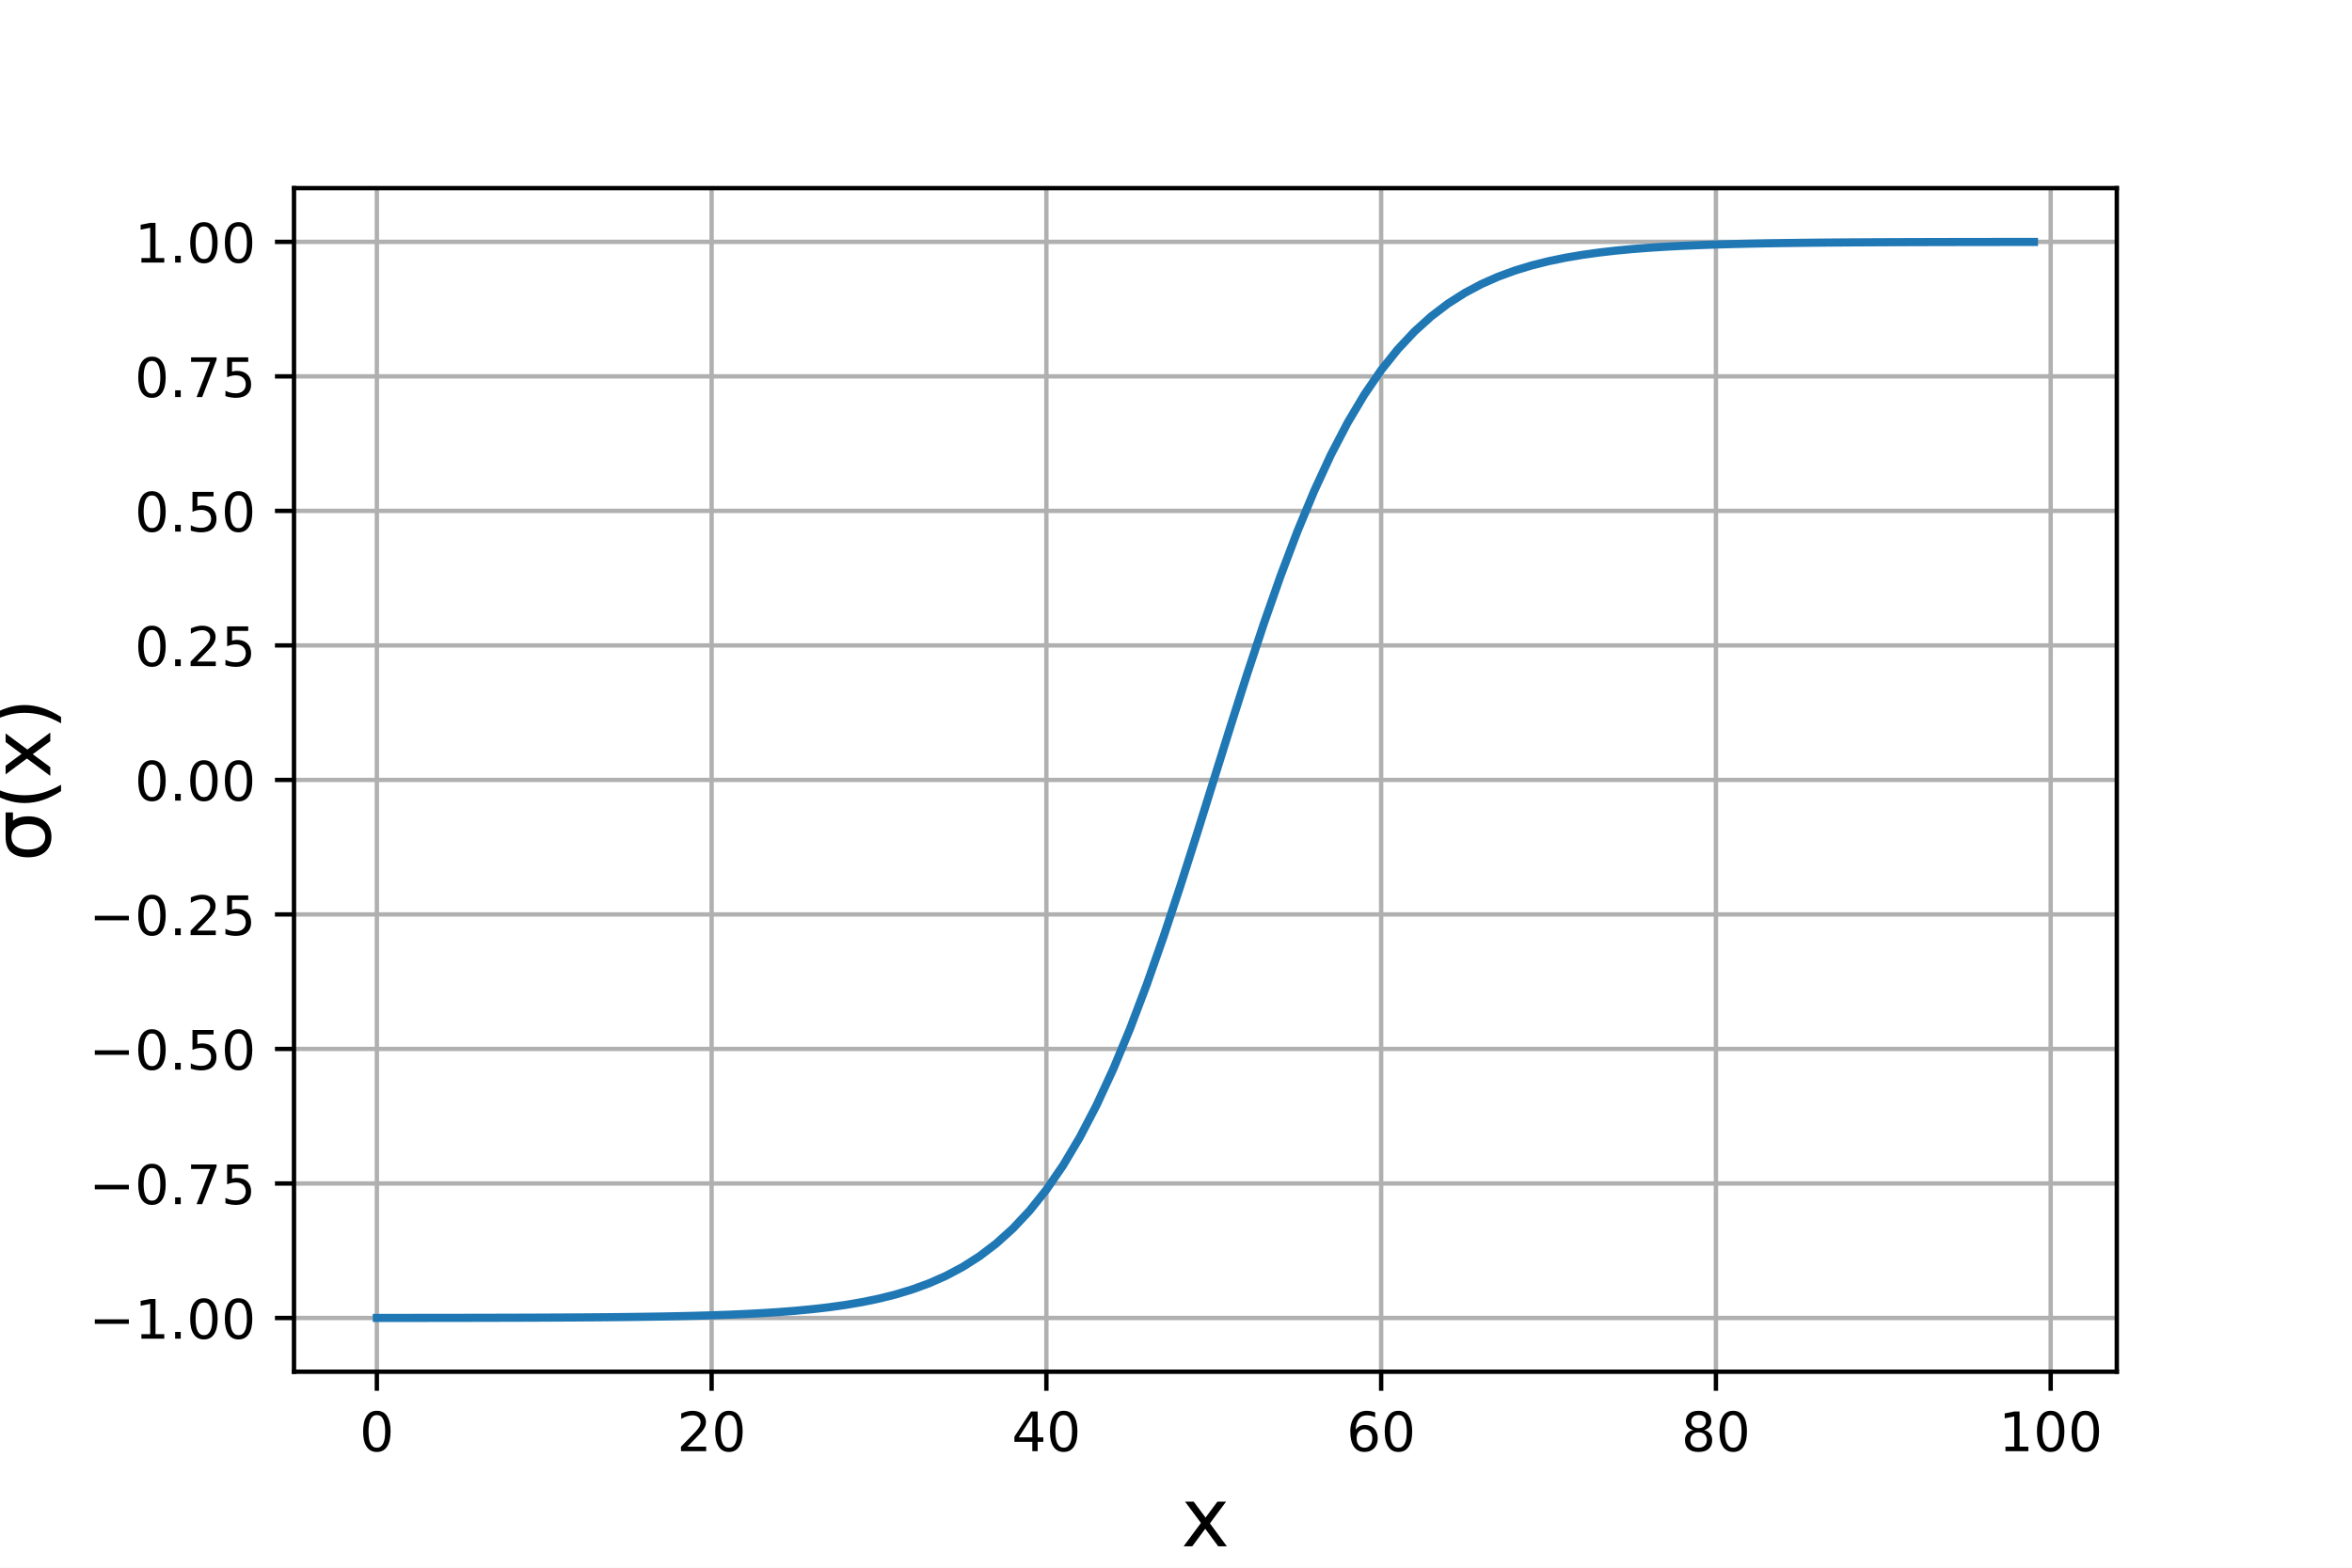
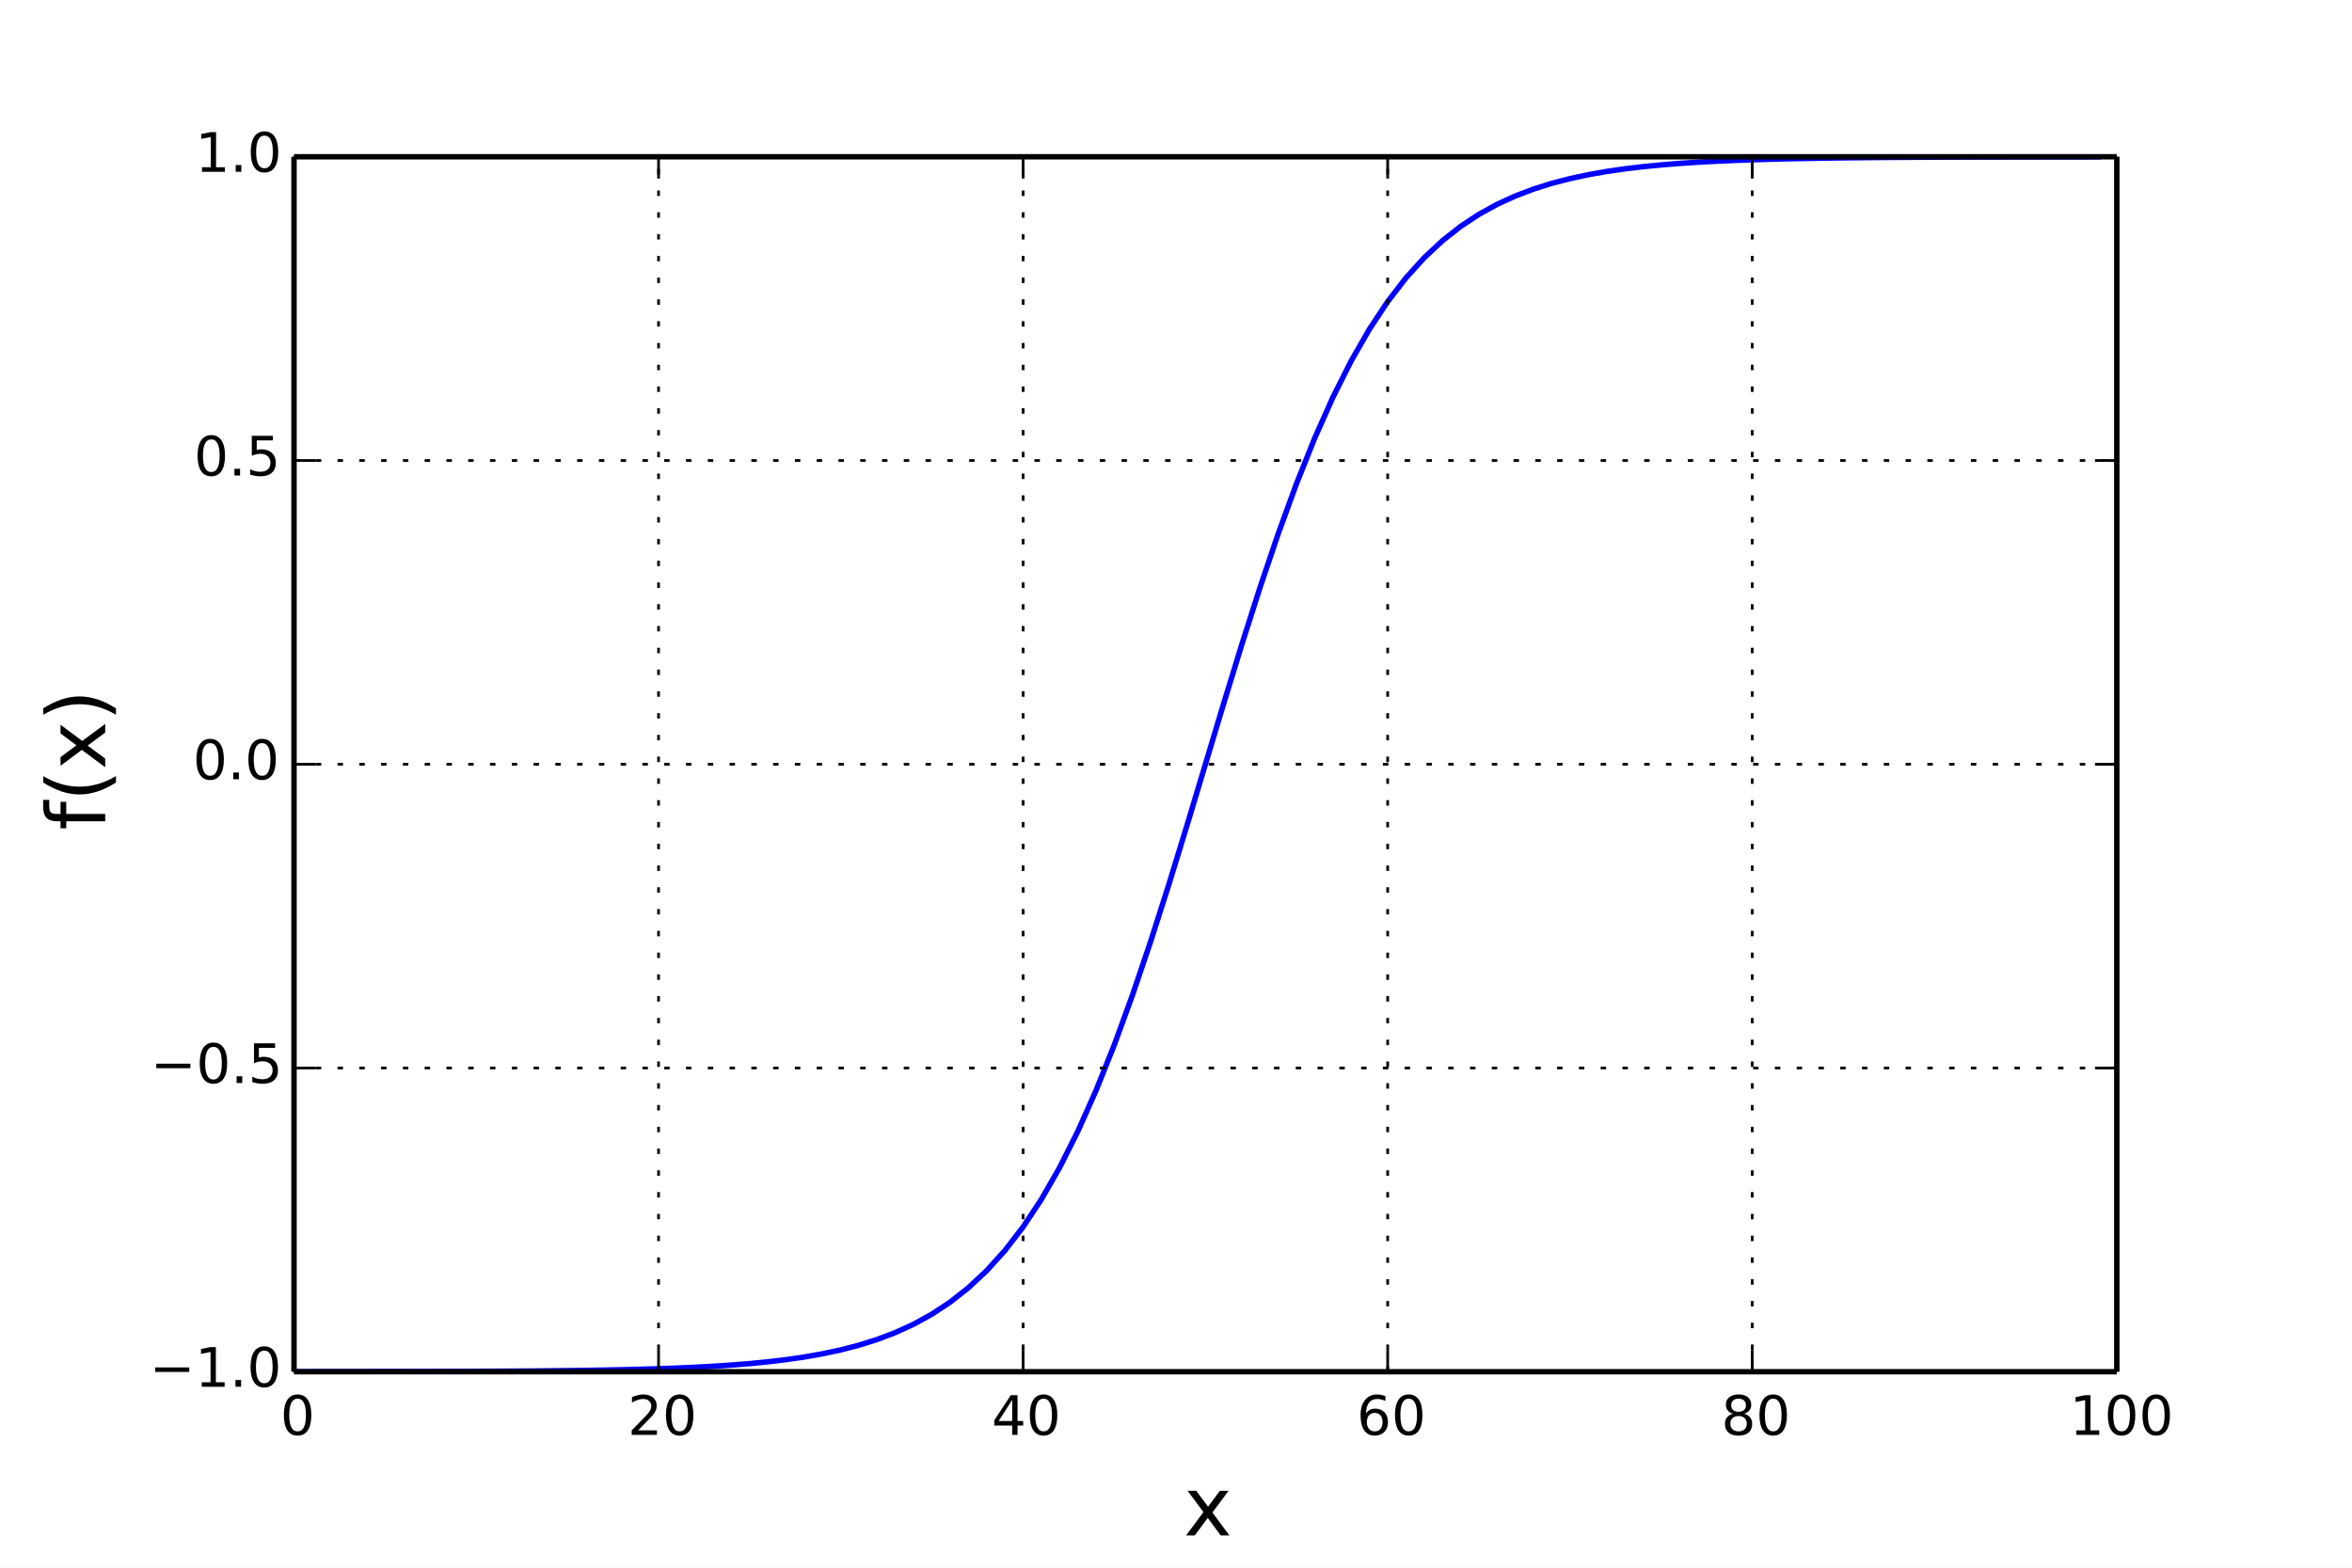
<svg xmlns="http://www.w3.org/2000/svg" xmlns:xlink="http://www.w3.org/1999/xlink" height="288pt" version="1.1" viewBox="0 0 432 288" width="432pt">
  <defs>
    <style type="text/css">
*{stroke-linecap:butt;stroke-linejoin:round;}
  </style>
  </defs>
  <g id="figure_1">
    <g id="patch_1">
-       <path d="M 0 288  L 432 288  L 432 0  L 0 0  z " style="fill:#ffffff;" />
+       <path d=" M0 288 L432 288 L432 0 L0 0 z " style="fill:#ffffff;" />
    </g>
    <g id="axes_1">
      <g id="patch_2">
-         <path d="M 54 252  L 388.8 252  L 388.8 34.56  L 54 34.56  z " style="fill:#ffffff;" />
+         <path d=" M54 252 L388.8 252 L388.8 28.8 L54 28.8 z " style="fill:#ffffff;" />
+       </g>
+       <g id="line2d_1">
+         <path clip-path="url(#p124b8dd147)" d=" M54 251.99 L57.348 251.988 L60.696 251.985 L64.044 251.982 L67.392 251.977 L70.74 251.972 L74.088 251.966 L77.436 251.959 L80.784 251.95 L84.132 251.939 L87.48 251.925 L90.828 251.909 L94.176 251.888 L97.524 251.864 L100.872 251.833 L104.22 251.797 L107.568 251.752 L110.916 251.697 L114.264 251.63 L117.612 251.548 L120.96 251.448 L124.308 251.326 L127.656 251.178 L131.004 250.996 L134.352 250.775 L137.7 250.506 L141.048 250.178 L144.396 249.779 L147.744 249.293 L151.092 248.702 L154.44 247.985 L157.788 247.116 L161.136 246.064 L164.484 244.792 L167.832 243.258 L171.18 241.415 L174.528 239.205 L177.876 236.568 L181.224 233.436 L184.572 229.736 L187.92 225.394 L191.268 220.339 L194.616 214.507 L197.964 207.847 L201.312 200.335 L204.66 191.972 L208.008 182.802 L211.356 172.91 L214.704 162.427 L218.052 151.523 L221.4 140.4 L224.748 129.277 L228.096 118.373 L231.444 107.89 L234.792 97.998 L238.14 88.828 L241.488 80.465 L244.836 72.953 L248.184 66.293 L251.532 60.461 L254.88 55.406 L258.228 51.064 L261.576 47.364 L264.924 44.232 L268.272 41.595 L271.62 39.386 L274.968 37.542 L278.316 36.008 L281.664 34.736 L285.012 33.684 L288.36 32.815 L291.708 32.098 L295.056 31.507 L298.404 31.021 L301.752 30.622 L305.1 30.294 L308.448 30.024 L311.796 29.804 L315.144 29.622 L318.492 29.474 L321.84 29.352 L325.188 29.252 L328.536 29.17 L331.884 29.103 L335.232 29.048 L338.58 29.003 L341.928 28.966 L345.276 28.936 L348.624 28.912 L351.972 28.891 L355.32 28.875 L358.668 28.861 L362.016 28.85 L365.364 28.841 L368.712 28.834 L372.06 28.828 L375.408 28.823 L378.756 28.819 L382.104 28.815 L385.452 28.812" style="fill:none;stroke:#0000ff;stroke-linecap:square;" />
      </g>
      <g id="matplotlib.axis_1">
        <g id="xtick_1">
-           <g id="line2d_1">
-             <path clip-path="url(#pf36f07ddc2)" d="M 69.218 252  L 69.218 34.56  " style="fill:none;stroke:#b0b0b0;stroke-linecap:square;stroke-width:0.8;" />
-           </g>
          <g id="line2d_2">
-             <defs>
-               <path d="M 0 0  L 0 3.5  " id="m38d8f7a784" style="stroke:#000000;stroke-width:0.8;" />
-             </defs>
-             <g>
-               <use style="stroke:#000000;stroke-width:0.8;" x="69.218" xlink:href="#m38d8f7a784" y="252" />
+             <path clip-path="url(#p124b8dd147)" d=" M54 252 L54 28.8" style="fill:none;stroke:#000000;stroke-dasharray:1,3;stroke-dashoffset:0.0;stroke-width:0.5;" />
+           </g>
+           <g id="line2d_3">
+             <defs>
+               <path d=" M0 0 L0 -4" id="mc7db9fdffb" style="stroke:#000000;stroke-width:0.5;" />
+             </defs>
+             <g>
+               <use style="stroke:#000000;stroke-width:0.5;" x="54.0" xlink:href="#mc7db9fdffb" y="252.0" />
+             </g>
+           </g>
+           <g id="line2d_4">
+             <defs>
+               <path d=" M0 0 L0 4" id="m5a7d422ac3" style="stroke:#000000;stroke-width:0.5;" />
+             </defs>
+             <g>
+               <use style="stroke:#000000;stroke-width:0.5;" x="54.0" xlink:href="#m5a7d422ac3" y="28.8" />
            </g>
          </g>
          <g id="text_1">
            <defs>
-               <path d="M 31.781 66.406  Q 24.172 66.406 20.328 58.906  Q 16.5 51.422 16.5 36.375  Q 16.5 21.391 20.328 13.891  Q 24.172 6.391 31.781 6.391  Q 39.453 6.391 43.281 13.891  Q 47.125 21.391 47.125 36.375  Q 47.125 51.422 43.281 58.906  Q 39.453 66.406 31.781 66.406  z M 31.781 74.219  Q 44.047 74.219 50.516 64.516  Q 56.984 54.828 56.984 36.375  Q 56.984 17.969 50.516 8.266  Q 44.047 -1.422 31.781 -1.422  Q 19.531 -1.422 13.062 8.266  Q 6.594 17.969 6.594 36.375  Q 6.594 54.828 13.062 64.516  Q 19.531 74.219 31.781 74.219  z " id="DejaVuSans-30" />
-             </defs>
-             <g transform="translate(66.03693 266.5984)scale(0.1 -0.1)">
+               <path d=" M31.781 66.406 Q24.172 66.406 20.328 58.906 Q16.5 51.422 16.5 36.375 Q16.5 21.391 20.328 13.891 Q24.172 6.391 31.781 6.391 Q39.453 6.391 43.281 13.891 Q47.125 21.391 47.125 36.375 Q47.125 51.422 43.281 58.906 Q39.453 66.406 31.781 66.406 M31.781 74.219 Q44.047 74.219 50.516 64.516 Q56.984 54.828 56.984 36.375 Q56.984 17.969 50.516 8.266 Q44.047 -1.422 31.781 -1.422 Q19.531 -1.422 13.062 8.266 Q6.594 17.969 6.594 36.375 Q6.594 54.828 13.062 64.516 Q19.531 74.219 31.781 74.219" id="DejaVuSans-30" />
+             </defs>
+             <g transform="translate(51.48047 263.5984)scale(0.1 -0.1)">
              <use xlink:href="#DejaVuSans-30" />
            </g>
          </g>
        </g>
        <g id="xtick_2">
-           <g id="line2d_3">
-             <path clip-path="url(#pf36f07ddc2)" d="M 130.706 252  L 130.706 34.56  " style="fill:none;stroke:#b0b0b0;stroke-linecap:square;stroke-width:0.8;" />
-           </g>
-           <g id="line2d_4">
-             <g>
-               <use style="stroke:#000000;stroke-width:0.8;" x="130.706" xlink:href="#m38d8f7a784" y="252" />
+           <g id="line2d_5">
+             <path clip-path="url(#p124b8dd147)" d=" M120.96 252 L120.96 28.8" style="fill:none;stroke:#000000;stroke-dasharray:1,3;stroke-dashoffset:0.0;stroke-width:0.5;" />
+           </g>
+           <g id="line2d_6">
+             <g>
+               <use style="stroke:#000000;stroke-width:0.5;" x="120.96" xlink:href="#mc7db9fdffb" y="252.0" />
+             </g>
+           </g>
+           <g id="line2d_7">
+             <g>
+               <use style="stroke:#000000;stroke-width:0.5;" x="120.96" xlink:href="#m5a7d422ac3" y="28.8" />
            </g>
          </g>
          <g id="text_2">
            <defs>
-               <path d="M 19.188 8.297  L 53.609 8.297  L 53.609 0  L 7.328 0  L 7.328 8.297  Q 12.938 14.109 22.625 23.891  Q 32.328 33.688 34.812 36.531  Q 39.547 41.844 41.422 45.531  Q 43.312 49.219 43.312 52.781  Q 43.312 58.594 39.234 62.25  Q 35.156 65.922 28.609 65.922  Q 23.969 65.922 18.812 64.312  Q 13.672 62.703 7.812 59.422  L 7.812 69.391  Q 13.766 71.781 18.938 73  Q 24.125 74.219 28.422 74.219  Q 39.75 74.219 46.484 68.547  Q 53.219 62.891 53.219 53.422  Q 53.219 48.922 51.531 44.891  Q 49.859 40.875 45.406 35.406  Q 44.188 33.984 37.641 27.219  Q 31.109 20.453 19.188 8.297  z " id="DejaVuSans-32" />
-             </defs>
-             <g transform="translate(124.3433 266.5984)scale(0.1 -0.1)">
+               <path d=" M19.188 8.297 L53.609 8.297 L53.609 0 L7.328 0 L7.328 8.297 Q12.938 14.109 22.625 23.891 Q32.328 33.688 34.812 36.531 Q39.547 41.844 41.422 45.531 Q43.312 49.219 43.312 52.781 Q43.312 58.594 39.234 62.25 Q35.156 65.922 28.609 65.922 Q23.969 65.922 18.812 64.312 Q13.672 62.703 7.812 59.422 L7.812 69.391 Q13.766 71.781 18.938 73 Q24.125 74.219 28.422 74.219 Q39.75 74.219 46.484 68.547 Q53.219 62.891 53.219 53.422 Q53.219 48.922 51.531 44.891 Q49.859 40.875 45.406 35.406 Q44.188 33.984 37.641 27.219 Q31.109 20.453 19.188 8.297" id="DejaVuSans-32" />
+             </defs>
+             <g transform="translate(115.2959 263.5984)scale(0.1 -0.1)">
              <use xlink:href="#DejaVuSans-32" />
              <use x="63.623" xlink:href="#DejaVuSans-30" />
            </g>
          </g>
        </g>
        <g id="xtick_3">
-           <g id="line2d_5">
-             <path clip-path="url(#pf36f07ddc2)" d="M 192.193 252  L 192.193 34.56  " style="fill:none;stroke:#b0b0b0;stroke-linecap:square;stroke-width:0.8;" />
-           </g>
-           <g id="line2d_6">
-             <g>
-               <use style="stroke:#000000;stroke-width:0.8;" x="192.193" xlink:href="#m38d8f7a784" y="252" />
+           <g id="line2d_8">
+             <path clip-path="url(#p124b8dd147)" d=" M187.92 252 L187.92 28.8" style="fill:none;stroke:#000000;stroke-dasharray:1,3;stroke-dashoffset:0.0;stroke-width:0.5;" />
+           </g>
+           <g id="line2d_9">
+             <g>
+               <use style="stroke:#000000;stroke-width:0.5;" x="187.92" xlink:href="#mc7db9fdffb" y="252.0" />
+             </g>
+           </g>
+           <g id="line2d_10">
+             <g>
+               <use style="stroke:#000000;stroke-width:0.5;" x="187.92" xlink:href="#m5a7d422ac3" y="28.8" />
            </g>
          </g>
          <g id="text_3">
            <defs>
-               <path d="M 37.797 64.312  L 12.891 25.391  L 37.797 25.391  z M 35.203 72.906  L 47.609 72.906  L 47.609 25.391  L 58.016 25.391  L 58.016 17.188  L 47.609 17.188  L 47.609 0  L 37.797 0  L 37.797 17.188  L 4.891 17.188  L 4.891 26.703  z " id="DejaVuSans-34" />
-             </defs>
-             <g transform="translate(185.8309 266.5984)scale(0.1 -0.1)">
+               <path d=" M37.797 64.312 L12.891 25.391 L37.797 25.391 z  M35.203 72.906 L47.609 72.906 L47.609 25.391 L58.016 25.391 L58.016 17.188 L47.609 17.188 L47.609 0 L37.797 0 L37.797 17.188 L4.891 17.188 L4.891 26.703 z " id="DejaVuSans-34" />
+             </defs>
+             <g transform="translate(182.1341 263.5984)scale(0.1 -0.1)">
              <use xlink:href="#DejaVuSans-34" />
              <use x="63.623" xlink:href="#DejaVuSans-30" />
            </g>
          </g>
        </g>
        <g id="xtick_4">
-           <g id="line2d_7">
-             <path clip-path="url(#pf36f07ddc2)" d="M 253.681 252  L 253.681 34.56  " style="fill:none;stroke:#b0b0b0;stroke-linecap:square;stroke-width:0.8;" />
-           </g>
-           <g id="line2d_8">
-             <g>
-               <use style="stroke:#000000;stroke-width:0.8;" x="253.681" xlink:href="#m38d8f7a784" y="252" />
+           <g id="line2d_11">
+             <path clip-path="url(#p124b8dd147)" d=" M254.88 252 L254.88 28.8" style="fill:none;stroke:#000000;stroke-dasharray:1,3;stroke-dashoffset:0.0;stroke-width:0.5;" />
+           </g>
+           <g id="line2d_12">
+             <g>
+               <use style="stroke:#000000;stroke-width:0.5;" x="254.88" xlink:href="#mc7db9fdffb" y="252.0" />
+             </g>
+           </g>
+           <g id="line2d_13">
+             <g>
+               <use style="stroke:#000000;stroke-width:0.5;" x="254.88" xlink:href="#m5a7d422ac3" y="28.8" />
            </g>
          </g>
          <g id="text_4">
            <defs>
-               <path d="M 33.016 40.375  Q 26.375 40.375 22.484 35.828  Q 18.609 31.297 18.609 23.391  Q 18.609 15.531 22.484 10.953  Q 26.375 6.391 33.016 6.391  Q 39.656 6.391 43.531 10.953  Q 47.406 15.531 47.406 23.391  Q 47.406 31.297 43.531 35.828  Q 39.656 40.375 33.016 40.375  z M 52.594 71.297  L 52.594 62.312  Q 48.875 64.062 45.094 64.984  Q 41.312 65.922 37.594 65.922  Q 27.828 65.922 22.672 59.328  Q 17.531 52.734 16.797 39.406  Q 19.672 43.656 24.016 45.922  Q 28.375 48.188 33.594 48.188  Q 44.578 48.188 50.953 41.516  Q 57.328 34.859 57.328 23.391  Q 57.328 12.156 50.688 5.359  Q 44.047 -1.422 33.016 -1.422  Q 20.359 -1.422 13.672 8.266  Q 6.984 17.969 6.984 36.375  Q 6.984 53.656 15.188 63.938  Q 23.391 74.219 37.203 74.219  Q 40.922 74.219 44.703 73.484  Q 48.484 72.75 52.594 71.297  z " id="DejaVuSans-36" />
-             </defs>
-             <g transform="translate(247.3185 266.5984)scale(0.1 -0.1)">
+               <path d=" M33.016 40.375 Q26.375 40.375 22.484 35.828 Q18.609 31.297 18.609 23.391 Q18.609 15.531 22.484 10.953 Q26.375 6.391 33.016 6.391 Q39.656 6.391 43.531 10.953 Q47.406 15.531 47.406 23.391 Q47.406 31.297 43.531 35.828 Q39.656 40.375 33.016 40.375 M52.594 71.297 L52.594 62.312 Q48.875 64.062 45.094 64.984 Q41.312 65.922 37.594 65.922 Q27.828 65.922 22.672 59.328 Q17.531 52.734 16.797 39.406 Q19.672 43.656 24.016 45.922 Q28.375 48.188 33.594 48.188 Q44.578 48.188 50.953 41.516 Q57.328 34.859 57.328 23.391 Q57.328 12.156 50.688 5.359 Q44.047 -1.422 33.016 -1.422 Q20.359 -1.422 13.672 8.266 Q6.984 17.969 6.984 36.375 Q6.984 53.656 15.188 63.938 Q23.391 74.219 37.203 74.219 Q40.922 74.219 44.703 73.484 Q48.484 72.75 52.594 71.297" id="DejaVuSans-36" />
+             </defs>
+             <g transform="translate(249.1987 263.5984)scale(0.1 -0.1)">
              <use xlink:href="#DejaVuSans-36" />
              <use x="63.623" xlink:href="#DejaVuSans-30" />
            </g>
          </g>
        </g>
        <g id="xtick_5">
-           <g id="line2d_9">
-             <path clip-path="url(#pf36f07ddc2)" d="M 315.169 252  L 315.169 34.56  " style="fill:none;stroke:#b0b0b0;stroke-linecap:square;stroke-width:0.8;" />
-           </g>
-           <g id="line2d_10">
-             <g>
-               <use style="stroke:#000000;stroke-width:0.8;" x="315.169" xlink:href="#m38d8f7a784" y="252" />
+           <g id="line2d_14">
+             <path clip-path="url(#p124b8dd147)" d=" M321.84 252 L321.84 28.8" style="fill:none;stroke:#000000;stroke-dasharray:1,3;stroke-dashoffset:0.0;stroke-width:0.5;" />
+           </g>
+           <g id="line2d_15">
+             <g>
+               <use style="stroke:#000000;stroke-width:0.5;" x="321.84" xlink:href="#mc7db9fdffb" y="252.0" />
+             </g>
+           </g>
+           <g id="line2d_16">
+             <g>
+               <use style="stroke:#000000;stroke-width:0.5;" x="321.84" xlink:href="#m5a7d422ac3" y="28.8" />
            </g>
          </g>
          <g id="text_5">
            <defs>
-               <path d="M 31.781 34.625  Q 24.75 34.625 20.719 30.859  Q 16.703 27.094 16.703 20.516  Q 16.703 13.922 20.719 10.156  Q 24.75 6.391 31.781 6.391  Q 38.812 6.391 42.859 10.172  Q 46.922 13.969 46.922 20.516  Q 46.922 27.094 42.891 30.859  Q 38.875 34.625 31.781 34.625  z M 21.922 38.812  Q 15.578 40.375 12.031 44.719  Q 8.5 49.078 8.5 55.328  Q 8.5 64.062 14.719 69.141  Q 20.953 74.219 31.781 74.219  Q 42.672 74.219 48.875 69.141  Q 55.078 64.062 55.078 55.328  Q 55.078 49.078 51.531 44.719  Q 48 40.375 41.703 38.812  Q 48.828 37.156 52.797 32.312  Q 56.781 27.484 56.781 20.516  Q 56.781 9.906 50.312 4.234  Q 43.844 -1.422 31.781 -1.422  Q 19.734 -1.422 13.25 4.234  Q 6.781 9.906 6.781 20.516  Q 6.781 27.484 10.781 32.312  Q 14.797 37.156 21.922 38.812  z M 18.312 54.391  Q 18.312 48.734 21.844 45.562  Q 25.391 42.391 31.781 42.391  Q 38.141 42.391 41.719 45.562  Q 45.312 48.734 45.312 54.391  Q 45.312 60.062 41.719 63.234  Q 38.141 66.406 31.781 66.406  Q 25.391 66.406 21.844 63.234  Q 18.312 60.062 18.312 54.391  z " id="DejaVuSans-38" />
-             </defs>
-             <g transform="translate(308.8061 266.5984)scale(0.1 -0.1)">
+               <path d=" M31.781 34.625 Q24.75 34.625 20.719 30.859 Q16.703 27.094 16.703 20.516 Q16.703 13.922 20.719 10.156 Q24.75 6.391 31.781 6.391 Q38.812 6.391 42.859 10.172 Q46.922 13.969 46.922 20.516 Q46.922 27.094 42.891 30.859 Q38.875 34.625 31.781 34.625 M21.922 38.812 Q15.578 40.375 12.031 44.719 Q8.5 49.078 8.5 55.328 Q8.5 64.062 14.719 69.141 Q20.953 74.219 31.781 74.219 Q42.672 74.219 48.875 69.141 Q55.078 64.062 55.078 55.328 Q55.078 49.078 51.531 44.719 Q48 40.375 41.703 38.812 Q48.828 37.156 52.797 32.312 Q56.781 27.484 56.781 20.516 Q56.781 9.906 50.312 4.234 Q43.844 -1.422 31.781 -1.422 Q19.734 -1.422 13.25 4.234 Q6.781 9.906 6.781 20.516 Q6.781 27.484 10.781 32.312 Q14.797 37.156 21.922 38.812 M18.312 54.391 Q18.312 48.734 21.844 45.562 Q25.391 42.391 31.781 42.391 Q38.141 42.391 41.719 45.562 Q45.312 48.734 45.312 54.391 Q45.312 60.062 41.719 63.234 Q38.141 66.406 31.781 66.406 Q25.391 66.406 21.844 63.234 Q18.312 60.062 18.312 54.391" id="DejaVuSans-38" />
+             </defs>
+             <g transform="translate(316.1486 263.5984)scale(0.1 -0.1)">
              <use xlink:href="#DejaVuSans-38" />
              <use x="63.623" xlink:href="#DejaVuSans-30" />
            </g>
          </g>
        </g>
        <g id="xtick_6">
-           <g id="line2d_11">
-             <path clip-path="url(#pf36f07ddc2)" d="M 376.656 252  L 376.656 34.56  " style="fill:none;stroke:#b0b0b0;stroke-linecap:square;stroke-width:0.8;" />
-           </g>
-           <g id="line2d_12">
-             <g>
-               <use style="stroke:#000000;stroke-width:0.8;" x="376.656" xlink:href="#m38d8f7a784" y="252" />
+           <g id="line2d_17">
+             <path clip-path="url(#p124b8dd147)" d=" M388.8 252 L388.8 28.8" style="fill:none;stroke:#000000;stroke-dasharray:1,3;stroke-dashoffset:0.0;stroke-width:0.5;" />
+           </g>
+           <g id="line2d_18">
+             <g>
+               <use style="stroke:#000000;stroke-width:0.5;" x="388.8" xlink:href="#mc7db9fdffb" y="252.0" />
+             </g>
+           </g>
+           <g id="line2d_19">
+             <g>
+               <use style="stroke:#000000;stroke-width:0.5;" x="388.8" xlink:href="#m5a7d422ac3" y="28.8" />
            </g>
          </g>
          <g id="text_6">
            <defs>
-               <path d="M 12.406 8.297  L 28.516 8.297  L 28.516 63.922  L 10.984 60.406  L 10.984 69.391  L 28.422 72.906  L 38.281 72.906  L 38.281 8.297  L 54.391 8.297  L 54.391 0  L 12.406 0  z " id="DejaVuSans-31" />
-             </defs>
-             <g transform="translate(367.1124 266.5984)scale(0.1 -0.1)">
+               <path d=" M12.406 8.297 L28.516 8.297 L28.516 63.922 L10.984 60.406 L10.984 69.391 L28.422 72.906 L38.281 72.906 L38.281 8.297 L54.391 8.297 L54.391 0 L12.406 0 z " id="DejaVuSans-31" />
+             </defs>
+             <g transform="translate(380.1375 263.5984)scale(0.1 -0.1)">
              <use xlink:href="#DejaVuSans-31" />
              <use x="63.623" xlink:href="#DejaVuSans-30" />
              <use x="127.246" xlink:href="#DejaVuSans-30" />
            </g>
          </g>
        </g>
        <g id="text_7">
          <defs>
-             <path d="M 54.891 54.688  L 35.109 28.078  L 55.906 0  L 45.312 0  L 29.391 21.484  L 13.484 0  L 2.875 0  L 24.125 28.609  L 4.688 54.688  L 15.281 54.688  L 29.781 35.203  L 44.281 54.688  z " id="DejaVuSans-78" />
+             <path d=" M54.891 54.688 L35.109 28.078 L55.906 0 L45.312 0 L29.391 21.484 L13.484 0 L2.875 0 L24.125 28.609 L4.688 54.688 L15.281 54.688 L29.781 35.203 L44.281 54.688 z " id="DejaVuSans-78" />
          </defs>
-           <g transform="translate(216.9609 284.0758)scale(0.15 -0.15)">
+           <g transform="translate(217.4227 282.0758)scale(0.15 -0.15)">
            <use xlink:href="#DejaVuSans-78" />
          </g>
        </g>
      </g>
      <g id="matplotlib.axis_2">
        <g id="ytick_1">
-           <g id="line2d_13">
-             <path clip-path="url(#pf36f07ddc2)" d="M 54 242.125  L 388.8 242.125  " style="fill:none;stroke:#b0b0b0;stroke-linecap:square;stroke-width:0.8;" />
-           </g>
-           <g id="line2d_14">
-             <defs>
-               <path d="M 0 0  L -3.5 0  " id="m9607e7152f" style="stroke:#000000;stroke-width:0.8;" />
-             </defs>
-             <g>
-               <use style="stroke:#000000;stroke-width:0.8;" x="54" xlink:href="#m9607e7152f" y="242.125" />
+           <g id="line2d_20">
+             <path clip-path="url(#p124b8dd147)" d=" M54 252 L388.8 252" style="fill:none;stroke:#000000;stroke-dasharray:1,3;stroke-dashoffset:0.0;stroke-width:0.5;" />
+           </g>
+           <g id="line2d_21">
+             <defs>
+               <path d=" M0 0 L4 0" id="md7965d1ba0" style="stroke:#000000;stroke-width:0.5;" />
+             </defs>
+             <g>
+               <use style="stroke:#000000;stroke-width:0.5;" x="54.0" xlink:href="#md7965d1ba0" y="252.0" />
+             </g>
+           </g>
+           <g id="line2d_22">
+             <defs>
+               <path d=" M0 0 L-4 0" id="md9a1c1a7cd" style="stroke:#000000;stroke-width:0.5;" />
+             </defs>
+             <g>
+               <use style="stroke:#000000;stroke-width:0.5;" x="388.8" xlink:href="#md9a1c1a7cd" y="252.0" />
            </g>
          </g>
          <g id="text_8">
            <defs>
-               <path d="M 10.594 35.5  L 73.188 35.5  L 73.188 27.203  L 10.594 27.203  z " id="DejaVuSans-2212" />
-               <path d="M 10.688 12.406  L 21 12.406  L 21 0  L 10.688 0  z " id="DejaVuSans-2e" />
-             </defs>
-             <g transform="translate(16.35469 245.9246)scale(0.1 -0.1)">
+               <path d=" M10.688 12.406 L21 12.406 L21 0 L10.688 0 z " id="DejaVuSans-2e" />
+               <path d=" M10.594 35.5 L73.188 35.5 L73.188 27.203 L10.594 27.203 z " id="DejaVuSans-2212" />
+             </defs>
+             <g transform="translate(27.44063 254.7594)scale(0.1 -0.1)">
              <use xlink:href="#DejaVuSans-2212" />
              <use x="83.789" xlink:href="#DejaVuSans-31" />
              <use x="147.412" xlink:href="#DejaVuSans-2e" />
              <use x="179.199" xlink:href="#DejaVuSans-30" />
-               <use x="242.822" xlink:href="#DejaVuSans-30" />
            </g>
          </g>
        </g>
        <g id="ytick_2">
-           <g id="line2d_15">
-             <path clip-path="url(#pf36f07ddc2)" d="M 54 217.414  L 388.8 217.414  " style="fill:none;stroke:#b0b0b0;stroke-linecap:square;stroke-width:0.8;" />
-           </g>
-           <g id="line2d_16">
-             <g>
-               <use style="stroke:#000000;stroke-width:0.8;" x="54" xlink:href="#m9607e7152f" y="217.414" />
+           <g id="line2d_23">
+             <path clip-path="url(#p124b8dd147)" d=" M54 196.2 L388.8 196.2" style="fill:none;stroke:#000000;stroke-dasharray:1,3;stroke-dashoffset:0.0;stroke-width:0.5;" />
+           </g>
+           <g id="line2d_24">
+             <g>
+               <use style="stroke:#000000;stroke-width:0.5;" x="54.0" xlink:href="#md7965d1ba0" y="196.2" />
+             </g>
+           </g>
+           <g id="line2d_25">
+             <g>
+               <use style="stroke:#000000;stroke-width:0.5;" x="388.8" xlink:href="#md9a1c1a7cd" y="196.2" />
            </g>
          </g>
          <g id="text_9">
            <defs>
-               <path d="M 8.203 72.906  L 55.078 72.906  L 55.078 68.703  L 28.609 0  L 18.312 0  L 43.219 64.594  L 8.203 64.594  z " id="DejaVuSans-37" />
-               <path d="M 10.797 72.906  L 49.516 72.906  L 49.516 64.594  L 19.828 64.594  L 19.828 46.734  Q 21.969 47.469 24.109 47.828  Q 26.266 48.188 28.422 48.188  Q 40.625 48.188 47.75 41.5  Q 54.891 34.812 54.891 23.391  Q 54.891 11.625 47.562 5.094  Q 40.234 -1.422 26.906 -1.422  Q 22.312 -1.422 17.547 -0.641  Q 12.797 0.141 7.719 1.703  L 7.719 11.625  Q 12.109 9.234 16.797 8.062  Q 21.484 6.891 26.703 6.891  Q 35.156 6.891 40.078 11.328  Q 45.016 15.766 45.016 23.391  Q 45.016 31 40.078 35.438  Q 35.156 39.891 26.703 39.891  Q 22.75 39.891 18.812 39.016  Q 14.891 38.141 10.797 36.281  z " id="DejaVuSans-35" />
-             </defs>
-             <g transform="translate(16.35469 221.213)scale(0.1 -0.1)">
-               <use xlink:href="#DejaVuSans-2212" />
-               <use x="83.789" xlink:href="#DejaVuSans-30" />
-               <use x="147.412" xlink:href="#DejaVuSans-2e" />
-               <use x="179.199" xlink:href="#DejaVuSans-37" />
-               <use x="242.822" xlink:href="#DejaVuSans-35" />
-             </g>
-           </g>
-         </g>
-         <g id="ytick_3">
-           <g id="line2d_17">
-             <path clip-path="url(#pf36f07ddc2)" d="M 54 192.702  L 388.8 192.702  " style="fill:none;stroke:#b0b0b0;stroke-linecap:square;stroke-width:0.8;" />
-           </g>
-           <g id="line2d_18">
-             <g>
-               <use style="stroke:#000000;stroke-width:0.8;" x="54" xlink:href="#m9607e7152f" y="192.702" />
-             </g>
-           </g>
-           <g id="text_10">
-             <g transform="translate(16.35469 196.5014)scale(0.1 -0.1)">
+               <path d=" M10.797 72.906 L49.516 72.906 L49.516 64.594 L19.828 64.594 L19.828 46.734 Q21.969 47.469 24.109 47.828 Q26.266 48.188 28.422 48.188 Q40.625 48.188 47.75 41.5 Q54.891 34.812 54.891 23.391 Q54.891 11.625 47.562 5.094 Q40.234 -1.422 26.906 -1.422 Q22.312 -1.422 17.547 -0.641 Q12.797 0.141 7.719 1.703 L7.719 11.625 Q12.109 9.234 16.797 8.062 Q21.484 6.891 26.703 6.891 Q35.156 6.891 40.078 11.328 Q45.016 15.766 45.016 23.391 Q45.016 31 40.078 35.438 Q35.156 39.891 26.703 39.891 Q22.75 39.891 18.812 39.016 Q14.891 38.141 10.797 36.281 z " id="DejaVuSans-35" />
+             </defs>
+             <g transform="translate(27.65 198.9594)scale(0.1 -0.1)">
              <use xlink:href="#DejaVuSans-2212" />
              <use x="83.789" xlink:href="#DejaVuSans-30" />
              <use x="147.412" xlink:href="#DejaVuSans-2e" />
              <use x="179.199" xlink:href="#DejaVuSans-35" />
-               <use x="242.822" xlink:href="#DejaVuSans-30" />
-             </g>
-           </g>
-         </g>
-         <g id="ytick_4">
-           <g id="line2d_19">
-             <path clip-path="url(#pf36f07ddc2)" d="M 54 167.991  L 388.8 167.991  " style="fill:none;stroke:#b0b0b0;stroke-linecap:square;stroke-width:0.8;" />
-           </g>
-           <g id="line2d_20">
-             <g>
-               <use style="stroke:#000000;stroke-width:0.8;" x="54" xlink:href="#m9607e7152f" y="167.991" />
-             </g>
-           </g>
-           <g id="text_11">
-             <g transform="translate(16.35469 171.7898)scale(0.1 -0.1)">
-               <use xlink:href="#DejaVuSans-2212" />
-               <use x="83.789" xlink:href="#DejaVuSans-30" />
-               <use x="147.412" xlink:href="#DejaVuSans-2e" />
-               <use x="179.199" xlink:href="#DejaVuSans-32" />
-               <use x="242.822" xlink:href="#DejaVuSans-35" />
-             </g>
-           </g>
-         </g>
-         <g id="ytick_5">
-           <g id="line2d_21">
-             <path clip-path="url(#pf36f07ddc2)" d="M 54 143.279  L 388.8 143.279  " style="fill:none;stroke:#b0b0b0;stroke-linecap:square;stroke-width:0.8;" />
-           </g>
-           <g id="line2d_22">
-             <g>
-               <use style="stroke:#000000;stroke-width:0.8;" x="54" xlink:href="#m9607e7152f" y="143.279" />
-             </g>
-           </g>
-           <g id="text_12">
-             <g transform="translate(24.73438 147.0782)scale(0.1 -0.1)">
+             </g>
+           </g>
+         </g>
+         <g id="ytick_3">
+           <g id="line2d_26">
+             <path clip-path="url(#p124b8dd147)" d=" M54 140.4 L388.8 140.4" style="fill:none;stroke:#000000;stroke-dasharray:1,3;stroke-dashoffset:0.0;stroke-width:0.5;" />
+           </g>
+           <g id="line2d_27">
+             <g>
+               <use style="stroke:#000000;stroke-width:0.5;" x="54.0" xlink:href="#md7965d1ba0" y="140.4" />
+             </g>
+           </g>
+           <g id="line2d_28">
+             <g>
+               <use style="stroke:#000000;stroke-width:0.5;" x="388.8" xlink:href="#md9a1c1a7cd" y="140.4" />
+             </g>
+           </g>
+           <g id="text_10">
+             <g transform="translate(35.42031 143.1594)scale(0.1 -0.1)">
              <use xlink:href="#DejaVuSans-30" />
              <use x="63.623" xlink:href="#DejaVuSans-2e" />
              <use x="95.41" xlink:href="#DejaVuSans-30" />
-               <use x="159.033" xlink:href="#DejaVuSans-30" />
-             </g>
-           </g>
-         </g>
-         <g id="ytick_6">
-           <g id="line2d_23">
-             <path clip-path="url(#pf36f07ddc2)" d="M 54 118.567  L 388.8 118.567  " style="fill:none;stroke:#b0b0b0;stroke-linecap:square;stroke-width:0.8;" />
-           </g>
-           <g id="line2d_24">
-             <g>
-               <use style="stroke:#000000;stroke-width:0.8;" x="54" xlink:href="#m9607e7152f" y="118.567" />
-             </g>
-           </g>
-           <g id="text_13">
-             <g transform="translate(24.73438 122.3666)scale(0.1 -0.1)">
-               <use xlink:href="#DejaVuSans-30" />
-               <use x="63.623" xlink:href="#DejaVuSans-2e" />
-               <use x="95.41" xlink:href="#DejaVuSans-32" />
-               <use x="159.033" xlink:href="#DejaVuSans-35" />
-             </g>
-           </g>
-         </g>
-         <g id="ytick_7">
-           <g id="line2d_25">
-             <path clip-path="url(#pf36f07ddc2)" d="M 54 93.856  L 388.8 93.856  " style="fill:none;stroke:#b0b0b0;stroke-linecap:square;stroke-width:0.8;" />
-           </g>
-           <g id="line2d_26">
-             <g>
-               <use style="stroke:#000000;stroke-width:0.8;" x="54" xlink:href="#m9607e7152f" y="93.856" />
-             </g>
-           </g>
-           <g id="text_14">
-             <g transform="translate(24.73438 97.65506)scale(0.1 -0.1)">
+             </g>
+           </g>
+         </g>
+         <g id="ytick_4">
+           <g id="line2d_29">
+             <path clip-path="url(#p124b8dd147)" d=" M54 84.6 L388.8 84.6" style="fill:none;stroke:#000000;stroke-dasharray:1,3;stroke-dashoffset:0.0;stroke-width:0.5;" />
+           </g>
+           <g id="line2d_30">
+             <g>
+               <use style="stroke:#000000;stroke-width:0.5;" x="54.0" xlink:href="#md7965d1ba0" y="84.6" />
+             </g>
+           </g>
+           <g id="line2d_31">
+             <g>
+               <use style="stroke:#000000;stroke-width:0.5;" x="388.8" xlink:href="#md9a1c1a7cd" y="84.6" />
+             </g>
+           </g>
+           <g id="text_11">
+             <g transform="translate(35.62969 87.35938)scale(0.1 -0.1)">
              <use xlink:href="#DejaVuSans-30" />
              <use x="63.623" xlink:href="#DejaVuSans-2e" />
              <use x="95.41" xlink:href="#DejaVuSans-35" />
-               <use x="159.033" xlink:href="#DejaVuSans-30" />
-             </g>
-           </g>
-         </g>
-         <g id="ytick_8">
-           <g id="line2d_27">
-             <path clip-path="url(#pf36f07ddc2)" d="M 54 69.144  L 388.8 69.144  " style="fill:none;stroke:#b0b0b0;stroke-linecap:square;stroke-width:0.8;" />
-           </g>
-           <g id="line2d_28">
-             <g>
-               <use style="stroke:#000000;stroke-width:0.8;" x="54" xlink:href="#m9607e7152f" y="69.144" />
-             </g>
-           </g>
-           <g id="text_15">
-             <g transform="translate(24.73438 72.94348)scale(0.1 -0.1)">
-               <use xlink:href="#DejaVuSans-30" />
-               <use x="63.623" xlink:href="#DejaVuSans-2e" />
-               <use x="95.41" xlink:href="#DejaVuSans-37" />
-               <use x="159.033" xlink:href="#DejaVuSans-35" />
-             </g>
-           </g>
-         </g>
-         <g id="ytick_9">
-           <g id="line2d_29">
-             <path clip-path="url(#pf36f07ddc2)" d="M 54 44.433  L 388.8 44.433  " style="fill:none;stroke:#b0b0b0;stroke-linecap:square;stroke-width:0.8;" />
-           </g>
-           <g id="line2d_30">
-             <g>
-               <use style="stroke:#000000;stroke-width:0.8;" x="54" xlink:href="#m9607e7152f" y="44.433" />
-             </g>
-           </g>
-           <g id="text_16">
-             <g transform="translate(24.73438 48.23189)scale(0.1 -0.1)">
+             </g>
+           </g>
+         </g>
+         <g id="ytick_5">
+           <g id="line2d_32">
+             <path clip-path="url(#p124b8dd147)" d=" M54 28.8 L388.8 28.8" style="fill:none;stroke:#000000;stroke-dasharray:1,3;stroke-dashoffset:0.0;stroke-width:0.5;" />
+           </g>
+           <g id="line2d_33">
+             <g>
+               <use style="stroke:#000000;stroke-width:0.5;" x="54.0" xlink:href="#md7965d1ba0" y="28.8" />
+             </g>
+           </g>
+           <g id="line2d_34">
+             <g>
+               <use style="stroke:#000000;stroke-width:0.5;" x="388.8" xlink:href="#md9a1c1a7cd" y="28.8" />
+             </g>
+           </g>
+           <g id="text_12">
+             <g transform="translate(35.85938 31.55937)scale(0.1 -0.1)">
              <use xlink:href="#DejaVuSans-31" />
              <use x="63.623" xlink:href="#DejaVuSans-2e" />
              <use x="95.41" xlink:href="#DejaVuSans-30" />
-               <use x="159.033" xlink:href="#DejaVuSans-30" />
-             </g>
-           </g>
-         </g>
-         <g id="text_17">
+             </g>
+           </g>
+         </g>
+         <g id="text_13">
          <defs>
-             <path d="M 30.609 47.562  Q 23.188 47.562 19.188 42.188  Q 14.984 36.578 14.984 27.297  Q 14.984 17.484 19.156 11.844  Q 23.344 6.203 30.609 6.203  Q 37.797 6.203 41.984 11.859  Q 46.188 17.531 46.188 27.297  Q 46.188 36.234 42 42.188  Q 38.141 47.562 30.609 47.562  z M 30.609 54.688  L 60.453 54.688  L 60.453 45.703  L 50.391 45.703  Q 55.719 38.094 55.719 27.297  Q 55.719 13.875 49.031 6.25  Q 42.328 -1.422 30.609 -1.422  Q 18.844 -1.422 12.203 6.25  Q 5.516 13.875 5.516 27.297  Q 5.516 40.828 12.203 48.391  Q 17.719 54.688 30.609 54.688  z " id="DejaVuSans-3c3" />
-             <path d="M 31 75.875  Q 24.469 64.656 21.281 53.656  Q 18.109 42.672 18.109 31.391  Q 18.109 20.125 21.312 9.062  Q 24.516 -2 31 -13.188  L 23.188 -13.188  Q 15.875 -1.703 12.234 9.375  Q 8.594 20.453 8.594 31.391  Q 8.594 42.281 12.203 53.312  Q 15.828 64.359 23.188 75.875  z " id="DejaVuSans-28" />
-             <path d="M 8.016 75.875  L 15.828 75.875  Q 23.141 64.359 26.781 53.312  Q 30.422 42.281 30.422 31.391  Q 30.422 20.453 26.781 9.375  Q 23.141 -1.703 15.828 -13.188  L 8.016 -13.188  Q 14.5 -2 17.703 9.062  Q 20.906 20.125 20.906 31.391  Q 20.906 42.672 17.703 53.656  Q 14.5 64.656 8.016 75.875  z " id="DejaVuSans-29" />
+             <path d=" M37.109 75.984 L37.109 68.5 L28.516 68.5 Q23.688 68.5 21.797 66.547 Q19.922 64.594 19.922 59.516 L19.922 54.688 L34.719 54.688 L34.719 47.703 L19.922 47.703 L19.922 0 L10.891 0 L10.891 47.703 L2.297 47.703 L2.297 54.688 L10.891 54.688 L10.891 58.5 Q10.891 67.625 15.141 71.797 Q19.391 75.984 28.609 75.984 z " id="DejaVuSans-66" />
+             <path d=" M8.016 75.875 L15.828 75.875 Q23.141 64.359 26.781 53.312 Q30.422 42.281 30.422 31.391 Q30.422 20.453 26.781 9.375 Q23.141 -1.703 15.828 -13.188 L8.016 -13.188 Q14.5 -2 17.703 9.062 Q20.906 20.125 20.906 31.391 Q20.906 42.672 17.703 53.656 Q14.5 64.656 8.016 75.875" id="DejaVuSans-29" />
+             <path d=" M31 75.875 Q24.469 64.656 21.281 53.656 Q18.109 42.672 18.109 31.391 Q18.109 20.125 21.312 9.062 Q24.516 -2 31 -13.188 L23.188 -13.188 Q15.875 -1.703 12.234 9.375 Q8.594 20.453 8.594 31.391 Q8.594 42.281 12.203 53.312 Q15.828 64.359 23.188 75.875 z " id="DejaVuSans-28" />
          </defs>
-           <g transform="translate(9.235156 158.3245)rotate(-90)scale(0.15 -0.15)">
-             <use xlink:href="#DejaVuSans-3c3" />
-             <use x="63.379" xlink:href="#DejaVuSans-28" />
-             <use x="102.393" xlink:href="#DejaVuSans-78" />
-             <use x="161.572" xlink:href="#DejaVuSans-29" />
-           </g>
-         </g>
-       </g>
-       <g id="line2d_31">
-         <path clip-path="url(#pf36f07ddc2)" d="M 69.218 242.116  L 72.293 242.114  L 75.367 242.112  L 78.441 242.109  L 81.516 242.105  L 84.59 242.101  L 87.664 242.096  L 90.739 242.089  L 93.813 242.081  L 96.888 242.071  L 99.962 242.059  L 103.036 242.044  L 106.111 242.026  L 109.185 242.005  L 112.26 241.978  L 115.334 241.945  L 118.408 241.905  L 121.483 241.857  L 124.557 241.797  L 127.631 241.725  L 130.706 241.637  L 133.78 241.529  L 136.855 241.397  L 139.929 241.236  L 143.003 241.041  L 146.078 240.802  L 149.152 240.512  L 152.226 240.158  L 155.301 239.728  L 158.375 239.205  L 161.45 238.57  L 164.524 237.8  L 167.598 236.867  L 170.673 235.741  L 173.747 234.383  L 176.821 232.75  L 179.896 230.793  L 182.97 228.457  L 186.045 225.683  L 189.119 222.405  L 192.193 218.56  L 195.268 214.082  L 198.342 208.917  L 201.417 203.019  L 204.491 196.364  L 207.565 188.958  L 210.64 180.836  L 213.714 172.074  L 216.788 162.789  L 219.863 153.131  L 222.937 143.279  L 226.012 133.427  L 229.086 123.769  L 232.16 114.484  L 235.235 105.722  L 238.309 97.6  L 241.383 90.194  L 244.458 83.539  L 247.532 77.641  L 250.607 72.476  L 253.681 67.998  L 256.755 64.153  L 259.83 60.875  L 262.904 58.101  L 265.979 55.765  L 269.053 53.808  L 272.127 52.175  L 275.202 50.817  L 278.276 49.691  L 281.35 48.758  L 284.425 47.988  L 287.499 47.353  L 290.574 46.83  L 293.648 46.4  L 296.722 46.046  L 299.797 45.756  L 302.871 45.517  L 305.945 45.322  L 309.02 45.161  L 312.094 45.029  L 315.169 44.921  L 318.243 44.833  L 321.317 44.761  L 324.392 44.701  L 327.466 44.653  L 330.54 44.613  L 333.615 44.58  L 336.689 44.553  L 339.764 44.532  L 342.838 44.514  L 345.912 44.499  L 348.987 44.487  L 352.061 44.477  L 355.136 44.469  L 358.21 44.462  L 361.284 44.457  L 364.359 44.453  L 367.433 44.449  L 370.507 44.446  L 373.582 44.444  " style="fill:none;stroke:#1f77b4;stroke-linecap:square;stroke-width:1.5;" />
+           <g transform="translate(19.32109 152.5148)rotate(-90.0)scale(0.15 -0.15)">
+             <use xlink:href="#DejaVuSans-66" />
+             <use x="35.205" xlink:href="#DejaVuSans-28" />
+             <use x="74.219" xlink:href="#DejaVuSans-78" />
+             <use x="133.398" xlink:href="#DejaVuSans-29" />
+           </g>
+         </g>
      </g>
      <g id="patch_3">
-         <path d="M 54 252  L 54 34.56  " style="fill:none;stroke:#000000;stroke-linecap:square;stroke-linejoin:miter;stroke-width:0.8;" />
+         <path d=" M54 252 L54 28.8" style="fill:none;stroke:#000000;" />
      </g>
      <g id="patch_4">
-         <path d="M 388.8 252  L 388.8 34.56  " style="fill:none;stroke:#000000;stroke-linecap:square;stroke-linejoin:miter;stroke-width:0.8;" />
+         <path d=" M54 252 L388.8 252" style="fill:none;stroke:#000000;" />
      </g>
      <g id="patch_5">
-         <path d="M 54 252  L 388.8 252  " style="fill:none;stroke:#000000;stroke-linecap:square;stroke-linejoin:miter;stroke-width:0.8;" />
+         <path d=" M388.8 252 L388.8 28.8" style="fill:none;stroke:#000000;" />
      </g>
      <g id="patch_6">
-         <path d="M 54 34.56  L 388.8 34.56  " style="fill:none;stroke:#000000;stroke-linecap:square;stroke-linejoin:miter;stroke-width:0.8;" />
+         <path d=" M54 28.8 L388.8 28.8" style="fill:none;stroke:#000000;" />
      </g>
    </g>
  </g>
  <defs>
-     <clipPath id="pf36f07ddc2">
-       <rect height="217.44" width="334.8" x="54" y="34.56" />
+     <clipPath id="p124b8dd147">
+       <rect height="223.2" width="334.8" x="54.0" y="28.8" />
    </clipPath>
  </defs>
</svg>
